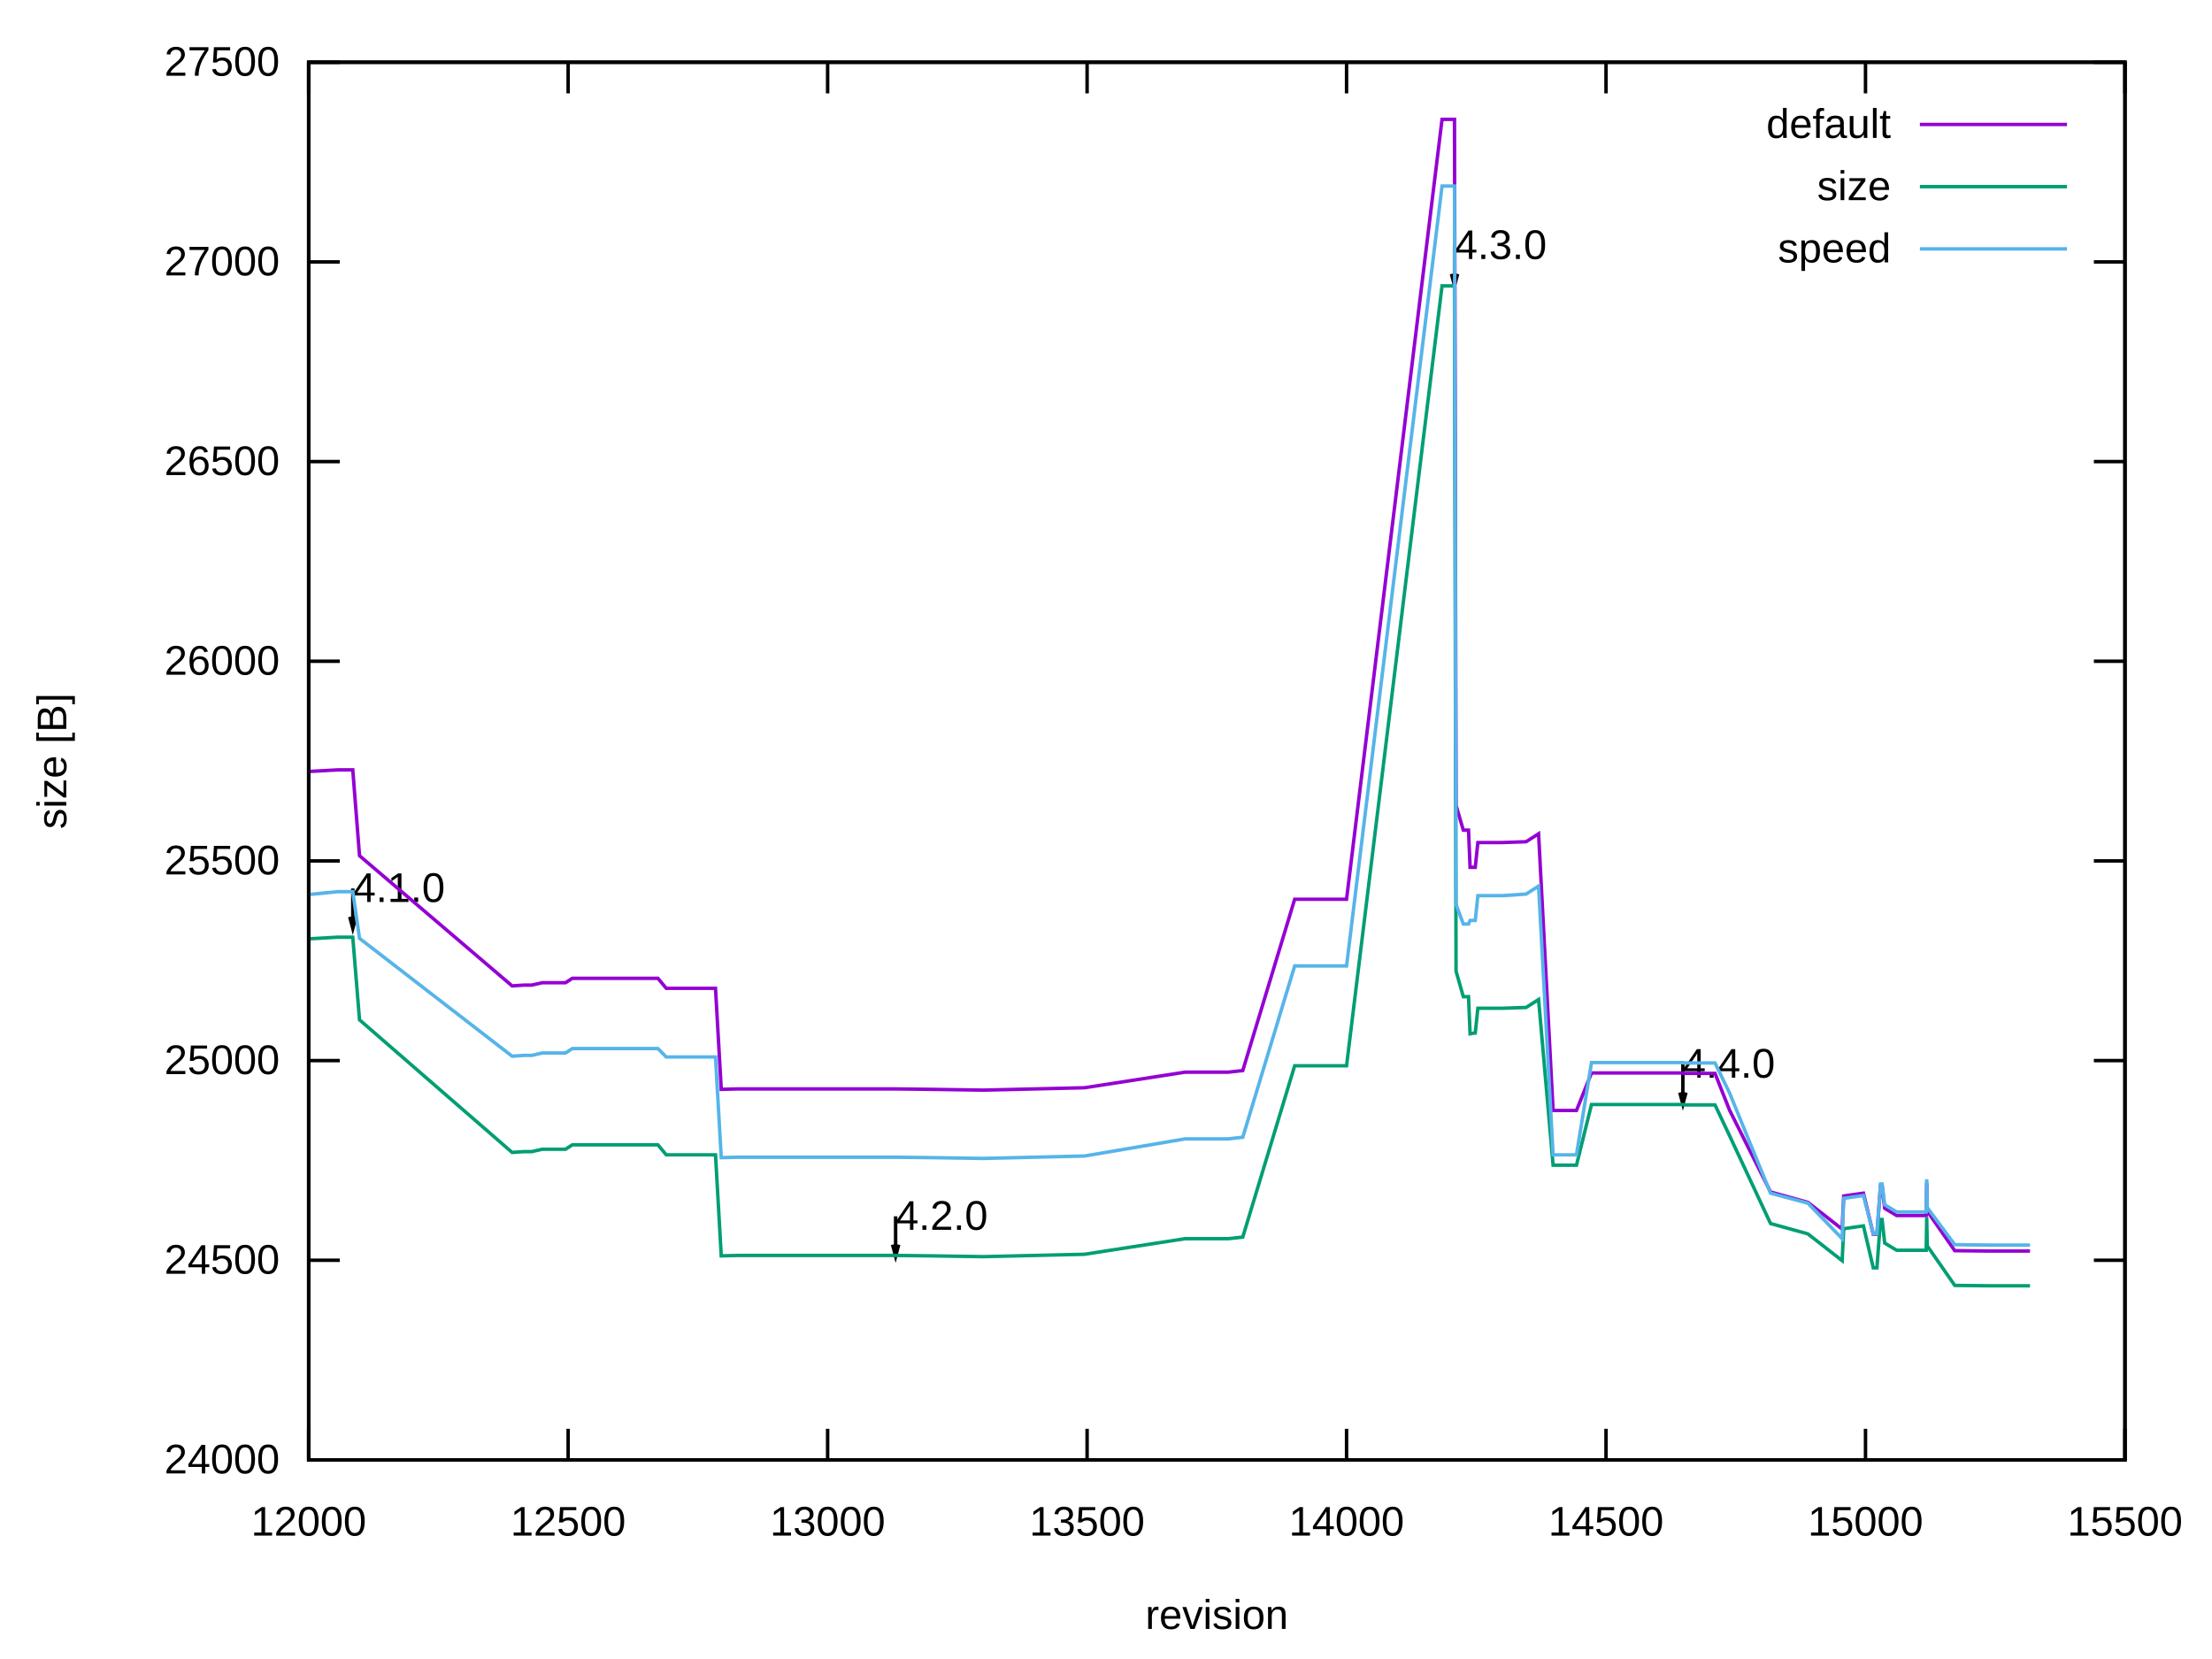
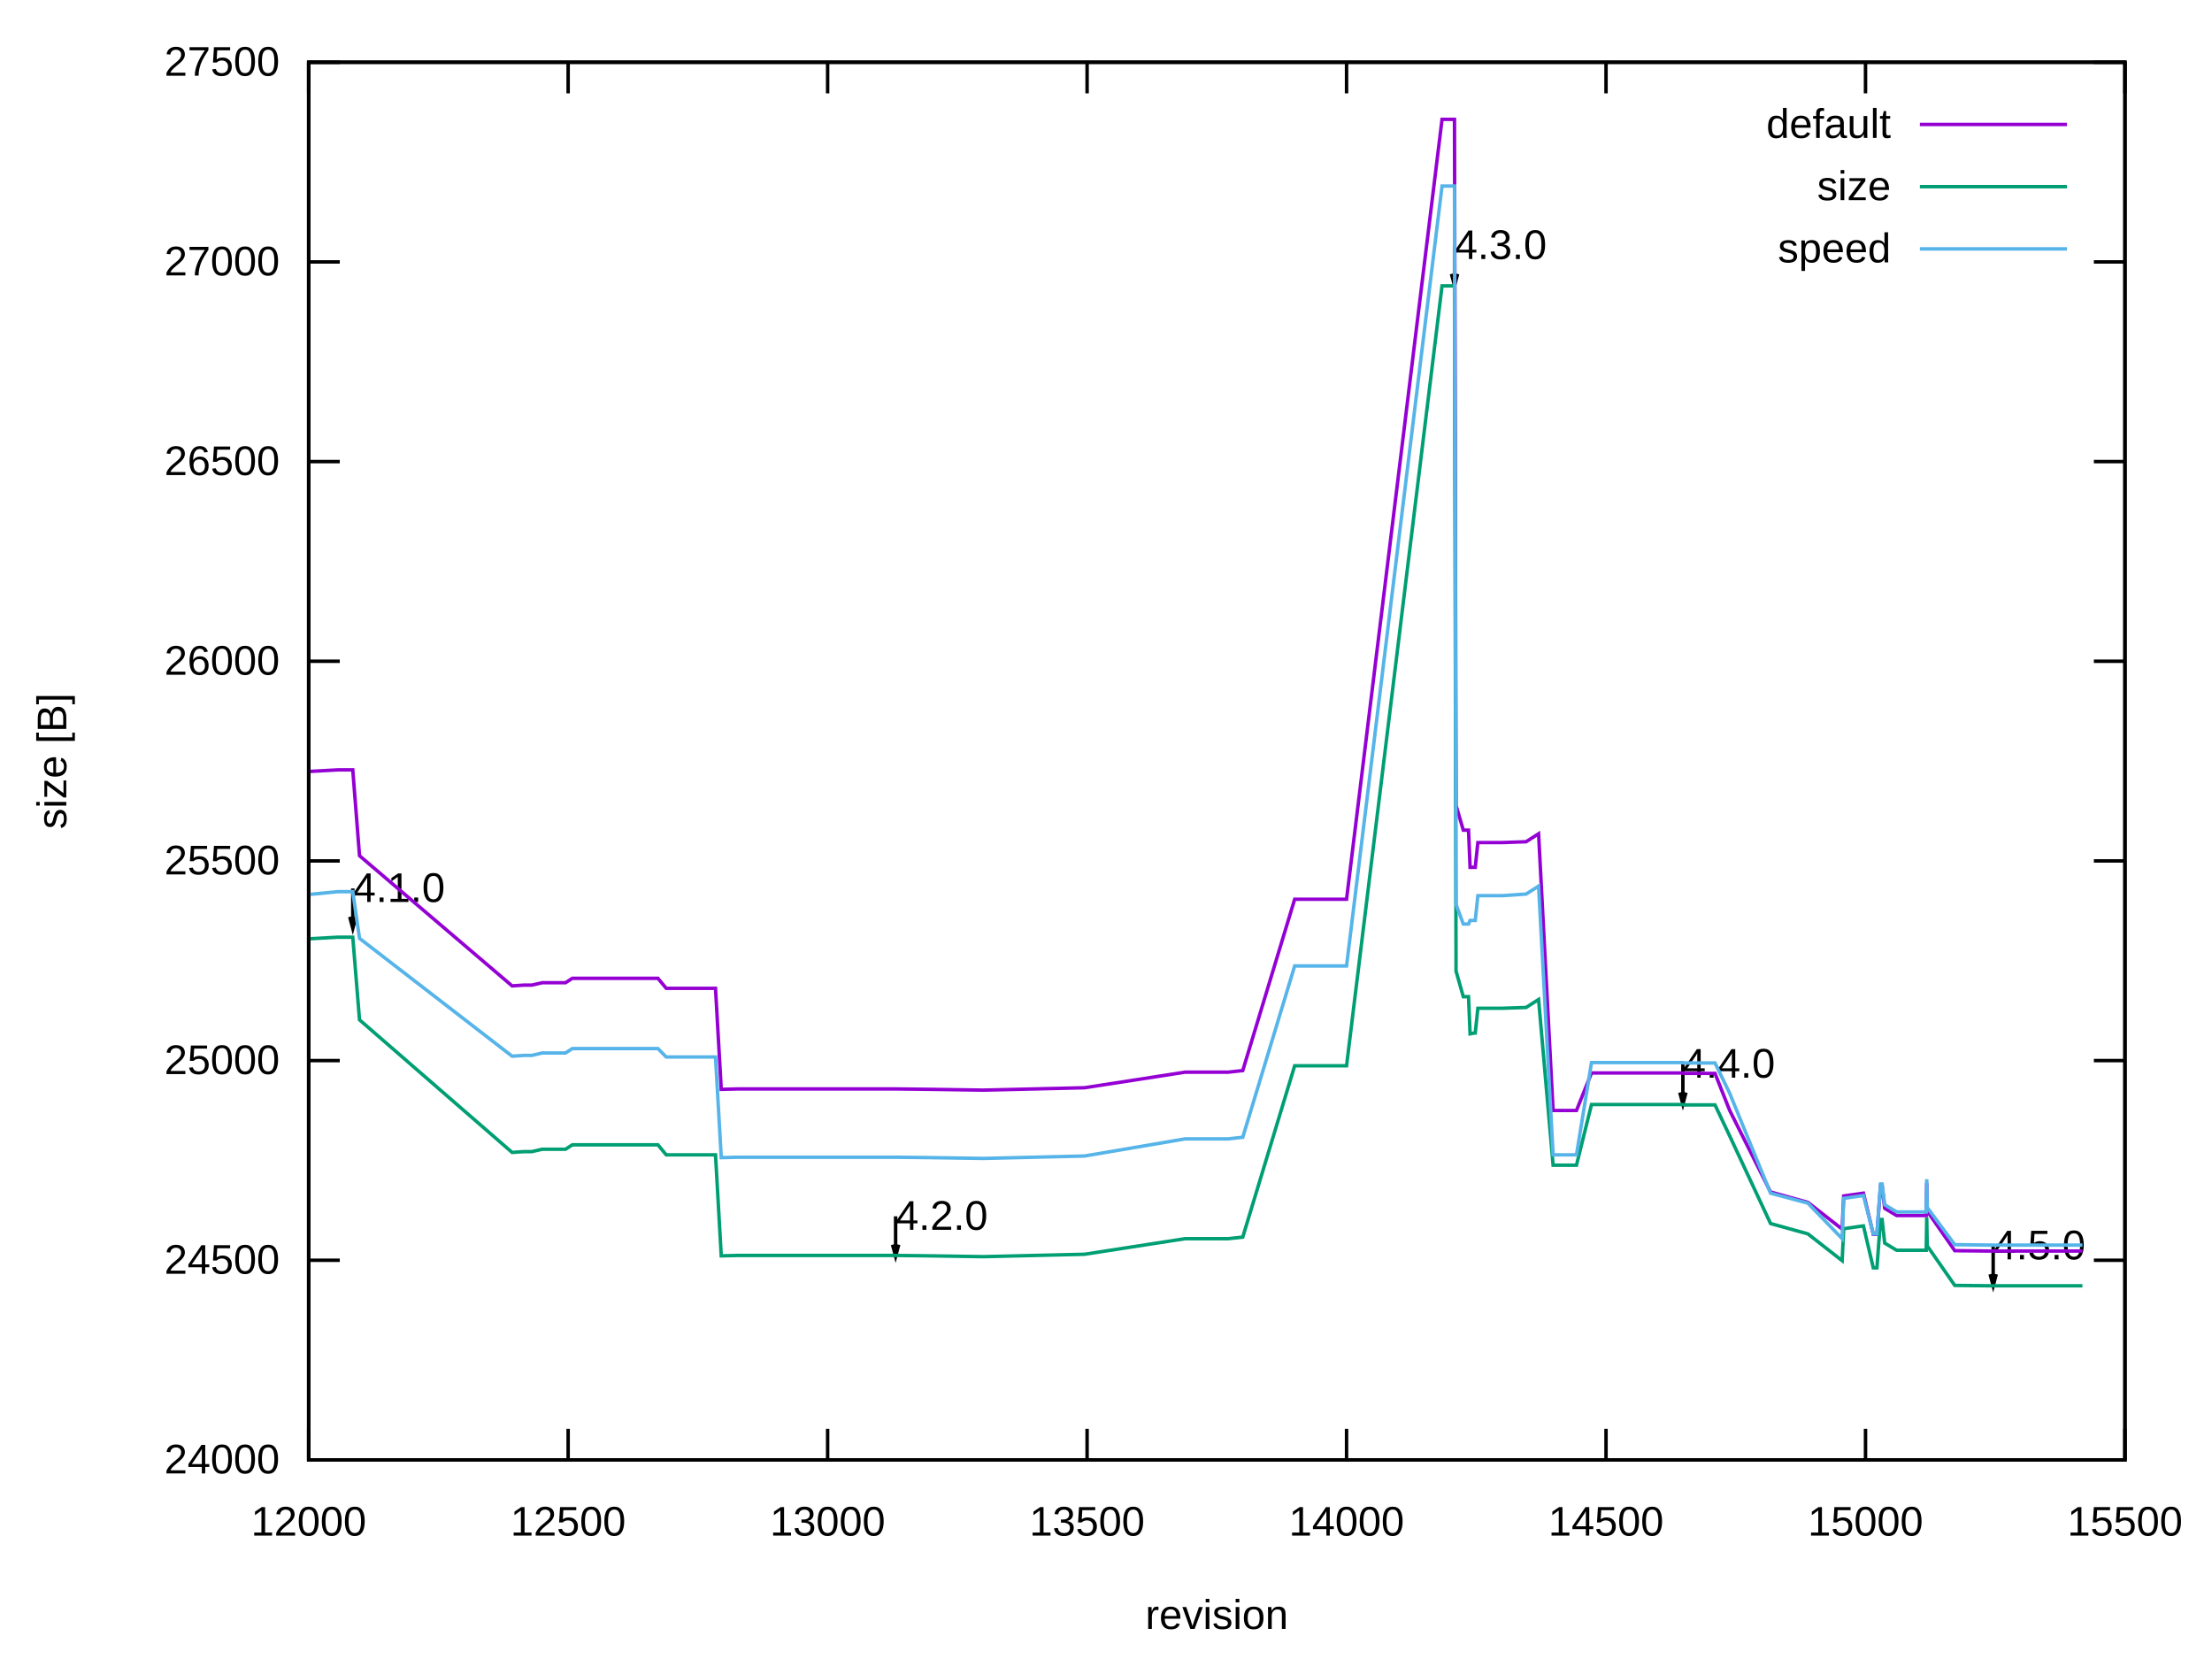
<svg xmlns="http://www.w3.org/2000/svg" xmlns:xlink="http://www.w3.org/1999/xlink" width="640" height="480" viewBox="0 0 640 480">
  <g id="gnuplot_canvas">
    <rect x="0" y="0" width="640" height="480" fill="none" />
    <defs>
      <circle id="gpDot" r="0.5" stroke-width="0.5" stroke="currentColor" />
      <path id="gpPt0" stroke-width="0.222" stroke="currentColor" d="M-1,0 h2 M0,-1 v2" />
      <path id="gpPt1" stroke-width="0.222" stroke="currentColor" d="M-1,-1 L1,1 M1,-1 L-1,1" />
      <path id="gpPt2" stroke-width="0.222" stroke="currentColor" d="M-1,0 L1,0 M0,-1 L0,1 M-1,-1 L1,1 M-1,1 L1,-1" />
      <rect id="gpPt3" stroke-width="0.222" stroke="currentColor" x="-1" y="-1" width="2" height="2" />
      <rect id="gpPt4" stroke-width="0.222" stroke="currentColor" fill="currentColor" x="-1" y="-1" width="2" height="2" />
      <circle id="gpPt5" stroke-width="0.222" stroke="currentColor" cx="0" cy="0" r="1" />
      <use xlink:href="#gpPt5" id="gpPt6" fill="currentColor" stroke="none" />
      <path id="gpPt7" stroke-width="0.222" stroke="currentColor" d="M0,-1.33 L-1.33,0.67 L1.33,0.67 z" />
      <use xlink:href="#gpPt7" id="gpPt8" fill="currentColor" stroke="none" />
      <use xlink:href="#gpPt7" id="gpPt9" stroke="currentColor" transform="rotate(180)" />
      <use xlink:href="#gpPt9" id="gpPt10" fill="currentColor" stroke="none" />
      <use xlink:href="#gpPt3" id="gpPt11" stroke="currentColor" transform="rotate(45)" />
      <use xlink:href="#gpPt11" id="gpPt12" fill="currentColor" stroke="none" />
      <path id="gpPt13" stroke-width="0.222" stroke="currentColor" d="M0,1.330 L1.265,0.411 L0.782,-1.067 L-0.782,-1.076 L-1.265,0.411 z" />
      <use xlink:href="#gpPt13" id="gpPt14" fill="currentColor" stroke="none" />
      <filter id="textbox" filterUnits="objectBoundingBox" x="0" y="0" height="1" width="1">
        <feFlood flood-color="white" flood-opacity="1" result="bgnd" />
        <feComposite in="SourceGraphic" in2="bgnd" operator="atop" />
      </filter>
      <filter id="greybox" filterUnits="objectBoundingBox" x="0" y="0" height="1" width="1">
        <feFlood flood-color="lightgrey" flood-opacity="1" result="grey" />
        <feComposite in="SourceGraphic" in2="grey" operator="atop" />
      </filter>
    </defs>
    <g fill="none" color="white" stroke="currentColor" stroke-width="1.00" stroke-linecap="butt" stroke-linejoin="miter">
</g>
    <g fill="none" color="black" stroke="currentColor" stroke-width="1.00" stroke-linecap="butt" stroke-linejoin="miter">
      <path stroke="black" d="M89.31,422.40 L98.31,422.40 M614.82,422.40 L605.82,422.40  " />
      <g transform="translate(80.92,426.30)" stroke="none" fill="black" font-family="Arial" font-size="12.00" text-anchor="end">
        <text>
          <tspan font-family="Arial"> 24000</tspan>
        </text>
      </g>
    </g>
    <g fill="none" color="black" stroke="currentColor" stroke-width="1.00" stroke-linecap="butt" stroke-linejoin="miter">
      <path stroke="black" d="M89.31,364.63 L98.31,364.63 M614.82,364.63 L605.82,364.63  " />
      <g transform="translate(80.92,368.53)" stroke="none" fill="black" font-family="Arial" font-size="12.00" text-anchor="end">
        <text>
          <tspan font-family="Arial"> 24500</tspan>
        </text>
      </g>
    </g>
    <g fill="none" color="black" stroke="currentColor" stroke-width="1.00" stroke-linecap="butt" stroke-linejoin="miter">
      <path stroke="black" d="M89.31,306.86 L98.31,306.86 M614.82,306.86 L605.82,306.86  " />
      <g transform="translate(80.92,310.76)" stroke="none" fill="black" font-family="Arial" font-size="12.00" text-anchor="end">
        <text>
          <tspan font-family="Arial"> 25000</tspan>
        </text>
      </g>
    </g>
    <g fill="none" color="black" stroke="currentColor" stroke-width="1.00" stroke-linecap="butt" stroke-linejoin="miter">
      <path stroke="black" d="M89.31,249.09 L98.31,249.09 M614.82,249.09 L605.82,249.09  " />
      <g transform="translate(80.92,252.99)" stroke="none" fill="black" font-family="Arial" font-size="12.00" text-anchor="end">
        <text>
          <tspan font-family="Arial"> 25500</tspan>
        </text>
      </g>
    </g>
    <g fill="none" color="black" stroke="currentColor" stroke-width="1.00" stroke-linecap="butt" stroke-linejoin="miter">
      <path stroke="black" d="M89.31,191.32 L98.31,191.32 M614.82,191.32 L605.82,191.32  " />
      <g transform="translate(80.92,195.22)" stroke="none" fill="black" font-family="Arial" font-size="12.00" text-anchor="end">
        <text>
          <tspan font-family="Arial"> 26000</tspan>
        </text>
      </g>
    </g>
    <g fill="none" color="black" stroke="currentColor" stroke-width="1.00" stroke-linecap="butt" stroke-linejoin="miter">
      <path stroke="black" d="M89.31,133.55 L98.31,133.55 M614.82,133.55 L605.82,133.55  " />
      <g transform="translate(80.92,137.45)" stroke="none" fill="black" font-family="Arial" font-size="12.00" text-anchor="end">
        <text>
          <tspan font-family="Arial"> 26500</tspan>
        </text>
      </g>
    </g>
    <g fill="none" color="black" stroke="currentColor" stroke-width="1.00" stroke-linecap="butt" stroke-linejoin="miter">
      <path stroke="black" d="M89.31,75.78 L98.31,75.78 M614.82,75.78 L605.82,75.78  " />
      <g transform="translate(80.92,79.68)" stroke="none" fill="black" font-family="Arial" font-size="12.00" text-anchor="end">
        <text>
          <tspan font-family="Arial"> 27000</tspan>
        </text>
      </g>
    </g>
    <g fill="none" color="black" stroke="currentColor" stroke-width="1.00" stroke-linecap="butt" stroke-linejoin="miter">
      <path stroke="black" d="M89.31,18.01 L98.31,18.01 M614.82,18.01 L605.82,18.01  " />
      <g transform="translate(80.92,21.91)" stroke="none" fill="black" font-family="Arial" font-size="12.00" text-anchor="end">
        <text>
          <tspan font-family="Arial"> 27500</tspan>
        </text>
      </g>
    </g>
    <g fill="none" color="black" stroke="currentColor" stroke-width="1.00" stroke-linecap="butt" stroke-linejoin="miter">
      <path stroke="black" d="M89.31,422.40 L89.31,413.40 M89.31,18.01 L89.31,27.01  " />
      <g transform="translate(89.31,444.30)" stroke="none" fill="black" font-family="Arial" font-size="12.00" text-anchor="middle">
        <text>
          <tspan font-family="Arial"> 12000</tspan>
        </text>
      </g>
    </g>
    <g fill="none" color="black" stroke="currentColor" stroke-width="1.00" stroke-linecap="butt" stroke-linejoin="miter">
      <path stroke="black" d="M164.38,422.40 L164.38,413.40 M164.38,18.01 L164.38,27.01  " />
      <g transform="translate(164.38,444.30)" stroke="none" fill="black" font-family="Arial" font-size="12.00" text-anchor="middle">
        <text>
          <tspan font-family="Arial"> 12500</tspan>
        </text>
      </g>
    </g>
    <g fill="none" color="black" stroke="currentColor" stroke-width="1.00" stroke-linecap="butt" stroke-linejoin="miter">
      <path stroke="black" d="M239.46,422.40 L239.46,413.40 M239.46,18.01 L239.46,27.01  " />
      <g transform="translate(239.46,444.30)" stroke="none" fill="black" font-family="Arial" font-size="12.00" text-anchor="middle">
        <text>
          <tspan font-family="Arial"> 13000</tspan>
        </text>
      </g>
    </g>
    <g fill="none" color="black" stroke="currentColor" stroke-width="1.00" stroke-linecap="butt" stroke-linejoin="miter">
      <path stroke="black" d="M314.53,422.40 L314.53,413.40 M314.53,18.01 L314.53,27.01  " />
      <g transform="translate(314.53,444.30)" stroke="none" fill="black" font-family="Arial" font-size="12.00" text-anchor="middle">
        <text>
          <tspan font-family="Arial"> 13500</tspan>
        </text>
      </g>
    </g>
    <g fill="none" color="black" stroke="currentColor" stroke-width="1.00" stroke-linecap="butt" stroke-linejoin="miter">
      <path stroke="black" d="M389.60,422.40 L389.60,413.40 M389.60,18.01 L389.60,27.01  " />
      <g transform="translate(389.60,444.30)" stroke="none" fill="black" font-family="Arial" font-size="12.00" text-anchor="middle">
        <text>
          <tspan font-family="Arial"> 14000</tspan>
        </text>
      </g>
    </g>
    <g fill="none" color="black" stroke="currentColor" stroke-width="1.00" stroke-linecap="butt" stroke-linejoin="miter">
      <path stroke="black" d="M464.67,422.40 L464.67,413.40 M464.67,18.01 L464.67,27.01  " />
      <g transform="translate(464.67,444.30)" stroke="none" fill="black" font-family="Arial" font-size="12.00" text-anchor="middle">
        <text>
          <tspan font-family="Arial"> 14500</tspan>
        </text>
      </g>
    </g>
    <g fill="none" color="black" stroke="currentColor" stroke-width="1.00" stroke-linecap="butt" stroke-linejoin="miter">
      <path stroke="black" d="M539.75,422.40 L539.75,413.40 M539.75,18.01 L539.75,27.01  " />
      <g transform="translate(539.75,444.30)" stroke="none" fill="black" font-family="Arial" font-size="12.00" text-anchor="middle">
        <text>
          <tspan font-family="Arial"> 15000</tspan>
        </text>
      </g>
    </g>
    <g fill="none" color="black" stroke="currentColor" stroke-width="1.00" stroke-linecap="butt" stroke-linejoin="miter">
      <path stroke="black" d="M614.82,422.40 L614.82,413.40 M614.82,18.01 L614.82,27.01  " />
      <g transform="translate(614.82,444.30)" stroke="none" fill="black" font-family="Arial" font-size="12.00" text-anchor="middle">
        <text>
          <tspan font-family="Arial"> 15500</tspan>
        </text>
      </g>
    </g>
    <g fill="none" color="black" stroke="currentColor" stroke-width="1.00" stroke-linecap="butt" stroke-linejoin="miter">
</g>
    <g fill="none" color="black" stroke="currentColor" stroke-width="1.00" stroke-linecap="butt" stroke-linejoin="miter">
      <path stroke="black" d="M89.31,18.01 L89.31,422.40 L614.82,422.40 L614.82,18.01 L89.31,18.01 Z  " />
      <g transform="translate(102.07,260.96)" stroke="none" fill="black" font-family="Arial" font-size="12.00" text-anchor="start">
        <text>
          <tspan font-family="Arial">4.1.0</tspan>
        </text>
      </g>
      <g transform="translate(259.12,355.82)" stroke="none" fill="black" font-family="Arial" font-size="12.00" text-anchor="start">
        <text>
          <tspan font-family="Arial">4.2.0</tspan>
        </text>
      </g>
      <g transform="translate(420.83,74.94)" stroke="none" fill="black" font-family="Arial" font-size="12.00" text-anchor="start">
        <text>
          <tspan font-family="Arial">4.3.0</tspan>
        </text>
      </g>
      <g transform="translate(486.90,311.80)" stroke="none" fill="black" font-family="Arial" font-size="12.00" text-anchor="start">
        <text>
          <tspan font-family="Arial">4.4.0</tspan>
        </text>
      </g>
+       <g transform="translate(576.68,364.37)" stroke="none" fill="black" font-family="Arial" font-size="12.00" text-anchor="start">
+         <text>
+           <tspan font-family="Arial">4.5.0</tspan>
+         </text>
+       </g>
    </g>
    <g fill="none" color="black" stroke="currentColor" stroke-width="1.00" stroke-linecap="butt" stroke-linejoin="miter">
      <path stroke="black" d="M101.19,265.27 L102.08,268.61 L102.97,265.27 M102.08,257.05 L102.08,268.61  " />
    </g>
    <g fill="none" color="black" stroke="currentColor" stroke-width="1.00" stroke-linecap="butt" stroke-linejoin="miter">
      <path stroke="black" d="M258.24,360.12 L259.13,363.46 L260.02,360.12 M259.13,351.91 L259.13,363.46  " />
    </g>
    <g fill="none" color="black" stroke="currentColor" stroke-width="1.00" stroke-linecap="butt" stroke-linejoin="miter">
      <path stroke="black" d="M419.95,79.25 L420.84,82.59 L421.73,79.25 M420.84,71.03 L420.84,82.59  " />
    </g>
    <g fill="none" color="black" stroke="currentColor" stroke-width="1.00" stroke-linecap="butt" stroke-linejoin="miter">
      <path stroke="black" d="M486.02,316.10 L486.91,319.44 L487.80,316.10 M486.91,307.89 L486.91,319.44  " />
+     </g>
+     <g fill="none" color="black" stroke="currentColor" stroke-width="1.00" stroke-linecap="butt" stroke-linejoin="miter">
+       <path stroke="black" d="M575.80,368.67 L576.69,372.01 L577.58,368.67 M576.69,360.46 L576.69,372.01  " />
    </g>
    <g fill="none" color="black" stroke="currentColor" stroke-width="1.00" stroke-linecap="butt" stroke-linejoin="miter">
</g>
    <g id="gnuplot_plot_1">
      <g fill="none" color="black" stroke="currentColor" stroke-width="1.00" stroke-linecap="butt" stroke-linejoin="miter">
        <g transform="translate(547.09,39.91)" stroke="none" fill="black" font-family="Arial" font-size="12.00" text-anchor="end">
          <text>
            <tspan font-family="Arial">default</tspan>
          </text>
        </g>
      </g>
      <g fill="none" color="black" stroke="currentColor" stroke-width="1.00" stroke-linecap="butt" stroke-linejoin="miter">
-         <path stroke="rgb(148,   0, 211)" d="M555.48,36.01 L598.04,36.01 M89.46,223.21 L97.72,222.75 L102.07,222.75 L104.02,247.59 L148.17,285.25 L151.62,285.02   L153.87,285.02 L156.88,284.33 L158.98,284.33 L162.58,284.33 L163.63,284.33 L165.58,283.06 L185.70,283.06 L190.36,283.06   L192.76,285.95 L193.21,285.95 L201.32,285.95 L207.02,285.95 L208.68,315.18 L213.48,315.06 L218.74,315.06 L220.69,315.06   L223.09,315.06 L224.44,315.06 L234.80,315.06 L259.12,315.06 L269.48,315.18 L284.50,315.41 L313.78,314.72 L342.91,310.21   L344.41,310.21 L345.91,310.21 L351.76,310.21 L355.37,310.21 L359.57,309.75 L374.59,260.18 L389.60,260.18 L417.23,34.53   L420.83,34.53 L421.28,233.03 L423.38,240.19 L424.89,240.19 L425.34,250.94 L426.54,250.94 L426.84,250.94 L427.59,243.78   L434.65,243.78 L441.55,243.54 L445.16,241.23 L449.36,321.30 L450.41,321.30 L456.12,321.30 L460.47,310.44 L466.18,310.44   L468.88,310.44 L486.90,310.44 L487.20,310.56 L496.20,310.56 L500.41,321.19 L512.27,344.87 L523.08,347.88 L532.99,355.62   L533.44,346.03 L539.15,345.22 L542.00,357.12 L543.05,357.12 L544.10,343.14 L544.55,343.14 L545.30,349.61 L548.76,351.69   L553.71,351.69 L555.36,351.69 L557.31,351.69 L557.46,342.22 L557.61,350.42 L565.57,361.86 L575.78,361.97 L576.68,361.97   L587.34,361.97  " />
+         <path stroke="rgb(148,   0, 211)" d="M555.48,36.01 L598.04,36.01 M89.46,223.21 L97.72,222.75 L102.07,222.75 L104.02,247.59 L148.17,285.25 L151.62,285.02   L153.87,285.02 L156.88,284.33 L158.98,284.33 L162.58,284.33 L163.63,284.33 L165.58,283.06 L185.70,283.06 L190.36,283.06   L192.76,285.95 L193.21,285.95 L201.32,285.95 L207.02,285.95 L208.68,315.18 L213.48,315.06 L218.74,315.06 L220.69,315.06   L223.09,315.06 L224.44,315.06 L234.80,315.06 L259.12,315.06 L269.48,315.18 L284.50,315.41 L313.78,314.72 L342.91,310.21   L344.41,310.21 L345.91,310.21 L351.76,310.21 L355.37,310.21 L359.57,309.75 L374.59,260.18 L389.60,260.18 L417.23,34.53   L420.83,34.53 L421.28,233.03 L423.38,240.19 L424.89,240.19 L425.34,250.94 L426.54,250.94 L426.84,250.94 L427.59,243.78   L434.65,243.78 L441.55,243.54 L445.16,241.23 L449.36,321.30 L450.41,321.30 L456.12,321.30 L460.47,310.44 L466.18,310.44   L468.88,310.44 L486.90,310.44 L487.20,310.56 L496.20,310.56 L500.41,321.19 L512.27,344.87 L523.08,347.88 L532.99,355.62   L533.44,346.03 L539.15,345.22 L542.00,357.12 L543.05,357.12 L544.10,343.14 L544.55,343.14 L545.30,349.61 L548.76,351.69   L553.71,351.69 L555.36,351.69 L557.31,351.69 L557.46,342.22 L557.61,350.42 L565.57,361.86 L575.78,361.97 L576.68,361.97   L587.34,361.97 L602.51,361.97  " />
      </g>
    </g>
    <g id="gnuplot_plot_2">
      <g fill="none" color="black" stroke="currentColor" stroke-width="1.00" stroke-linecap="butt" stroke-linejoin="miter">
        <g transform="translate(547.09,57.91)" stroke="none" fill="black" font-family="Arial" font-size="12.00" text-anchor="end">
          <text>
            <tspan font-family="Arial">size</tspan>
          </text>
        </g>
      </g>
      <g fill="none" color="black" stroke="currentColor" stroke-width="1.00" stroke-linecap="butt" stroke-linejoin="miter">
-         <path stroke="rgb(  0, 158, 115)" d="M555.48,54.01 L598.04,54.01 M89.46,271.62 L97.72,271.16 L102.07,271.16 L104.02,295.07 L148.17,333.43 L151.62,333.20   L153.87,333.20 L156.88,332.51 L158.98,332.51 L162.58,332.51 L163.63,332.51 L165.58,331.24 L185.70,331.24 L190.36,331.24   L192.76,334.13 L193.21,334.13 L201.32,334.13 L207.02,334.13 L208.68,363.36 L213.48,363.24 L218.74,363.24 L220.69,363.24   L223.09,363.24 L224.44,363.24 L234.80,363.24 L259.12,363.24 L269.48,363.36 L284.50,363.59 L313.78,362.90 L342.91,358.39   L344.41,358.39 L345.91,358.39 L351.76,358.39 L355.37,358.39 L359.57,357.93 L374.59,308.36 L389.60,308.36 L417.23,82.71   L420.83,82.71 L421.28,280.98 L423.38,288.37 L424.89,288.37 L425.34,299.12 L426.54,298.89 L426.84,298.89 L427.59,291.72   L434.65,291.72 L441.55,291.49 L445.16,289.18 L449.36,337.13 L450.41,337.13 L456.12,337.13 L460.47,319.57 L466.18,319.57   L468.88,319.57 L486.90,319.57 L487.20,319.68 L496.20,319.68 L500.41,328.58 L512.27,354.00 L523.08,357.00 L532.99,364.75   L533.44,355.50 L539.15,354.69 L542.00,366.83 L543.05,366.83 L544.10,352.84 L544.55,352.84 L545.30,359.66 L548.76,361.74   L553.71,361.74 L555.36,361.74 L557.31,361.74 L557.46,352.27 L557.61,360.47 L565.57,371.91 L575.78,372.02 L576.68,372.02   L587.34,372.02  " />
+         <path stroke="rgb(  0, 158, 115)" d="M555.48,54.01 L598.04,54.01 M89.46,271.62 L97.72,271.16 L102.07,271.16 L104.02,295.07 L148.17,333.43 L151.62,333.20   L153.87,333.20 L156.88,332.51 L158.98,332.51 L162.58,332.51 L163.63,332.51 L165.58,331.24 L185.70,331.24 L190.36,331.24   L192.76,334.13 L193.21,334.13 L201.32,334.13 L207.02,334.13 L208.68,363.36 L213.48,363.24 L218.74,363.24 L220.69,363.24   L223.09,363.24 L224.44,363.24 L234.80,363.24 L259.12,363.24 L269.48,363.36 L284.50,363.59 L313.78,362.90 L342.91,358.39   L344.41,358.39 L345.91,358.39 L351.76,358.39 L355.37,358.39 L359.57,357.93 L374.59,308.36 L389.60,308.36 L417.23,82.71   L420.83,82.71 L421.28,280.98 L423.38,288.37 L424.89,288.37 L425.34,299.12 L426.54,298.89 L426.84,298.89 L427.59,291.72   L434.65,291.72 L441.55,291.49 L445.16,289.18 L449.36,337.13 L450.41,337.13 L456.12,337.13 L460.47,319.57 L466.18,319.57   L468.88,319.57 L486.90,319.57 L487.20,319.68 L496.20,319.68 L500.41,328.58 L512.27,354.00 L523.08,357.00 L532.99,364.75   L533.44,355.50 L539.15,354.69 L542.00,366.83 L543.05,366.83 L544.10,352.84 L544.55,352.84 L545.30,359.66 L548.76,361.74   L553.71,361.74 L555.36,361.74 L557.31,361.74 L557.46,352.27 L557.61,360.47 L565.57,371.91 L575.78,372.02 L576.68,372.02   L587.34,372.02 L602.51,372.02  " />
      </g>
    </g>
    <g id="gnuplot_plot_3">
      <g fill="none" color="black" stroke="currentColor" stroke-width="1.00" stroke-linecap="butt" stroke-linejoin="miter">
        <g transform="translate(547.09,75.91)" stroke="none" fill="black" font-family="Arial" font-size="12.00" text-anchor="end">
          <text>
            <tspan font-family="Arial">speed</tspan>
          </text>
        </g>
      </g>
      <g fill="none" color="black" stroke="currentColor" stroke-width="1.00" stroke-linecap="butt" stroke-linejoin="miter">
-         <path stroke="rgb( 86, 180, 233)" d="M555.48,72.01 L598.04,72.01 M89.46,258.80 L97.72,257.99 L102.07,257.99 L104.02,271.50 L148.17,305.59 L151.62,305.36   L153.87,305.36 L156.88,304.66 L158.98,304.66 L162.58,304.66 L163.63,304.66 L165.58,303.39 L185.70,303.39 L190.36,303.39   L192.76,305.82 L193.21,305.82 L201.32,305.82 L207.02,305.82 L208.68,334.94 L213.48,334.82 L218.74,334.82 L220.69,334.82   L223.09,334.82 L224.44,334.82 L234.80,334.82 L259.12,334.82 L269.48,334.94 L284.50,335.17 L313.78,334.47 L342.91,329.51   L344.41,329.51 L345.91,329.51 L351.76,329.51 L355.37,329.51 L359.57,329.04 L374.59,279.48 L389.60,279.48 L417.23,53.83   L420.83,53.83 L421.28,261.68 L423.38,267.35 L424.89,267.35 L425.34,266.31 L426.54,266.31 L426.84,266.31 L427.59,259.14   L434.65,259.14 L441.55,258.68 L445.16,256.37 L449.36,334.13 L450.41,334.13 L456.12,334.13 L460.47,307.44 L466.18,307.44   L468.88,307.44 L486.90,307.44 L487.20,307.55 L496.20,307.55 L500.41,316.22 L512.27,345.22 L523.08,348.11 L532.99,358.39   L533.44,346.72 L539.15,345.91 L542.00,357.00 L543.05,357.00 L544.10,342.56 L544.55,342.56 L545.30,348.57 L548.76,350.65   L553.71,350.65 L555.36,350.65 L557.31,350.65 L557.46,341.18 L557.61,349.38 L565.57,360.12 L575.78,360.24 L576.68,360.24   L587.34,360.24  " />
+         <path stroke="rgb( 86, 180, 233)" d="M555.48,72.01 L598.04,72.01 M89.46,258.80 L97.72,257.99 L102.07,257.99 L104.02,271.50 L148.17,305.59 L151.62,305.36   L153.87,305.36 L156.88,304.66 L158.98,304.66 L162.58,304.66 L163.63,304.66 L165.58,303.39 L185.70,303.39 L190.36,303.39   L192.76,305.82 L193.21,305.82 L201.32,305.82 L207.02,305.82 L208.68,334.94 L213.48,334.82 L218.74,334.82 L220.69,334.82   L223.09,334.82 L224.44,334.82 L234.80,334.82 L259.12,334.82 L269.48,334.94 L284.50,335.17 L313.78,334.47 L342.91,329.51   L344.41,329.51 L345.91,329.51 L351.76,329.51 L355.37,329.51 L359.57,329.04 L374.59,279.48 L389.60,279.48 L417.23,53.83   L420.83,53.83 L421.28,261.68 L423.38,267.35 L424.89,267.35 L425.34,266.31 L426.54,266.31 L426.84,266.31 L427.59,259.14   L434.65,259.14 L441.55,258.68 L445.16,256.37 L449.36,334.13 L450.41,334.13 L456.12,334.13 L460.47,307.44 L466.18,307.44   L468.88,307.44 L486.90,307.44 L487.20,307.55 L496.20,307.55 L500.41,316.22 L512.27,345.22 L523.08,348.11 L532.99,358.39   L533.44,346.72 L539.15,345.91 L542.00,357.00 L543.05,357.00 L544.10,342.56 L544.55,342.56 L545.30,348.57 L548.76,350.65   L553.71,350.65 L555.36,350.65 L557.31,350.65 L557.46,341.18 L557.61,349.38 L565.57,360.12 L575.78,360.24 L576.68,360.24   L587.34,360.24 L602.51,360.24  " />
      </g>
    </g>
    <g fill="none" color="white" stroke="rgb( 86, 180, 233)" stroke-width="2.00" stroke-linecap="butt" stroke-linejoin="miter">
</g>
    <g fill="none" color="black" stroke="currentColor" stroke-width="2.00" stroke-linecap="butt" stroke-linejoin="miter">
</g>
    <g fill="none" color="black" stroke="black" stroke-width="1.00" stroke-linecap="butt" stroke-linejoin="miter">
</g>
    <g fill="none" color="black" stroke="currentColor" stroke-width="1.00" stroke-linecap="butt" stroke-linejoin="miter">
      <path stroke="black" d="M89.31,18.01 L89.31,422.40 L614.82,422.40 L614.82,18.01 L89.31,18.01 Z  " />
      <g transform="translate(19.18,220.21) rotate(270.00)" stroke="none" fill="black" font-family="Arial" font-size="12.00" text-anchor="middle">
        <text>
          <tspan font-family="Arial">size [B]</tspan>
        </text>
      </g>
    </g>
    <g fill="none" color="black" stroke="currentColor" stroke-width="1.00" stroke-linecap="butt" stroke-linejoin="miter">
      <g transform="translate(352.06,471.30)" stroke="none" fill="black" font-family="Arial" font-size="12.00" text-anchor="middle">
        <text>
          <tspan font-family="Arial">revision</tspan>
        </text>
      </g>
    </g>
    <g fill="none" color="black" stroke="currentColor" stroke-width="1.00" stroke-linecap="butt" stroke-linejoin="miter">
</g>
    <g fill="none" color="black" stroke="currentColor" stroke-width="1.00" stroke-linecap="butt" stroke-linejoin="miter">
</g>
  </g>
</svg>
